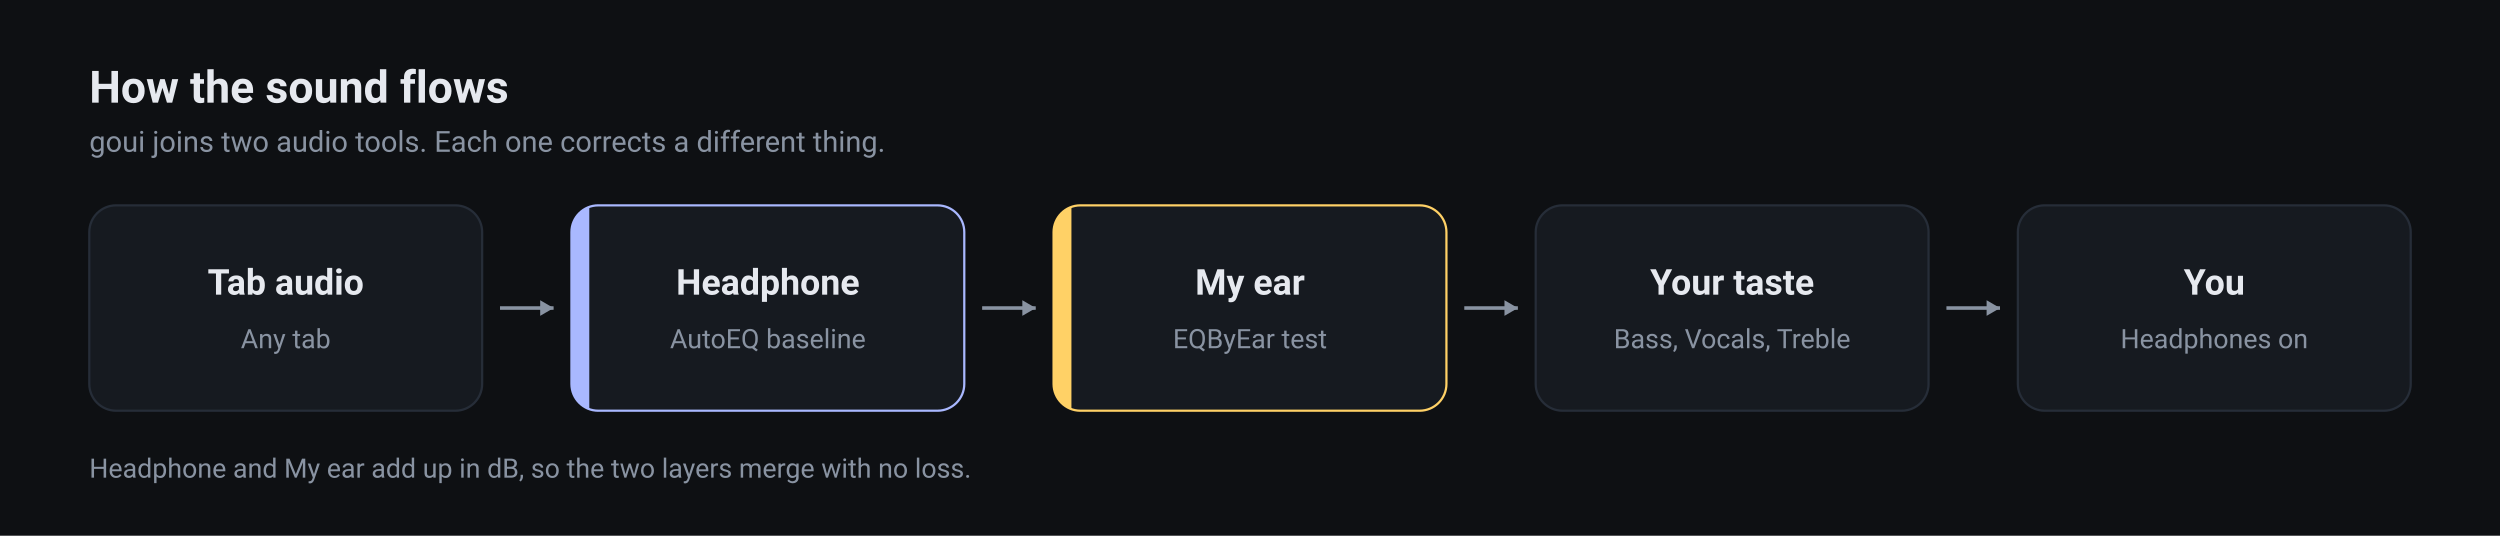
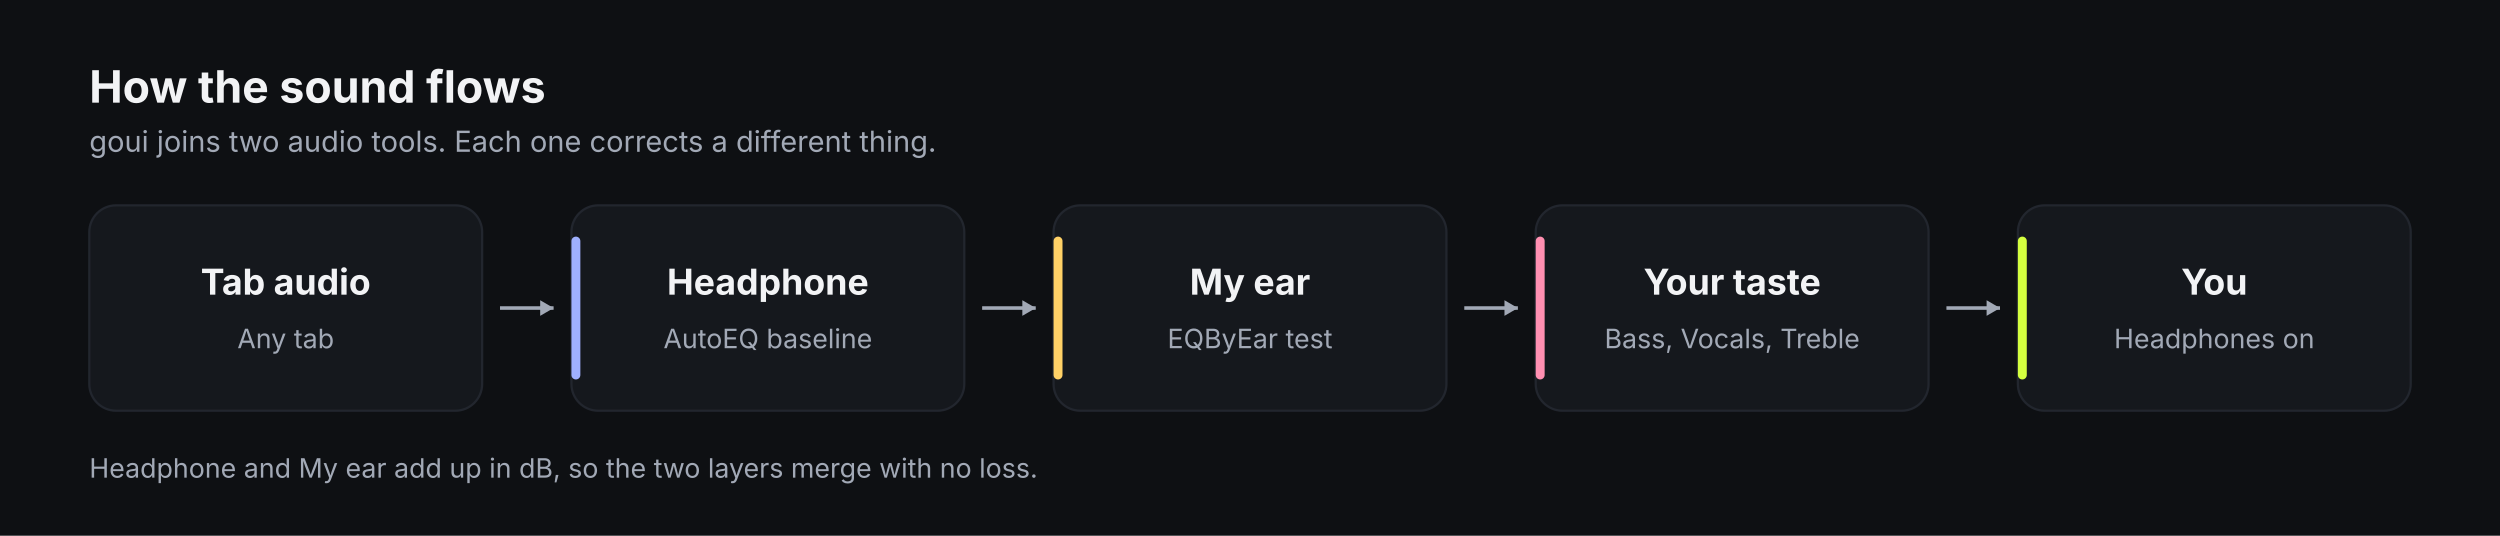
<svg xmlns="http://www.w3.org/2000/svg" width="1120" height="240" viewBox="0 0 1120 240" role="img">
  <defs>
    <linearGradient id="tile" x1="0" y1="0" x2="0" y2="1">
      <stop offset="0" stop-color="#4a7ae0" />
      <stop offset="1" stop-color="#8f52d8" />
    </linearGradient>
-     <clipPath id="boxClip">
-       <rect x="0" y="0" width="176" height="92" rx="12" />
-     </clipPath>
  </defs>
  <rect x="0" y="0" width="1120" height="240" rx="0" fill="#0e1013" />
-   <text x="40" y="46" font-family="Roboto, -apple-system, BlinkMacSystemFont, 'Segoe UI', sans-serif" font-size="20" font-weight="700" fill="#e6e9ef" text-anchor="start">How the sound flows</text>
-   <text x="40" y="68" font-family="-apple-system, BlinkMacSystemFont, 'Segoe UI', Roboto, sans-serif" font-size="13" font-weight="400" fill="#8993a2" text-anchor="start">goui joins two audio tools. Each one corrects a different thing.</text>
-   <rect x="40" y="92" width="176" height="92" rx="12" fill="#161a20" stroke="#262d38" stroke-width="1" />
-   <text x="128" y="132" font-family="-apple-system, BlinkMacSystemFont, 'Segoe UI', Roboto, sans-serif" font-size="16" font-weight="700" fill="#e6e9ef" text-anchor="middle">Tab audio</text>
-   <text x="128" y="156" font-family="-apple-system, BlinkMacSystemFont, 'Segoe UI', Roboto, sans-serif" font-size="12" font-weight="400" fill="#8993a2" text-anchor="middle">Any tab</text>
-   <path d="M224 138 H248" stroke="#8993a2" stroke-width="1.6" fill="none" />
-   <path d="M248 138 l-6 -3.5 v7 z" fill="#8993a2" />
-   <rect x="256" y="92" width="176" height="92" rx="12" fill="#161a20" stroke="#a9b8ff" stroke-width="1" />
-   <g clip-path="url(#boxClip)" transform="translate(256 92)">
-     <rect x="0" y="0" width="8" height="92" rx="0" fill="#a9b8ff" />
-   </g>
-   <text x="344" y="132" font-family="-apple-system, BlinkMacSystemFont, 'Segoe UI', Roboto, sans-serif" font-size="16" font-weight="700" fill="#e6e9ef" text-anchor="middle">Headphone</text>
-   <text x="344" y="156" font-family="-apple-system, BlinkMacSystemFont, 'Segoe UI', Roboto, sans-serif" font-size="12" font-weight="400" fill="#8993a2" text-anchor="middle">AutoEQ baseline</text>
-   <path d="M440 138 H464" stroke="#8993a2" stroke-width="1.6" fill="none" />
-   <path d="M464 138 l-6 -3.5 v7 z" fill="#8993a2" />
-   <rect x="472" y="92" width="176" height="92" rx="12" fill="#161a20" stroke="#ffd166" stroke-width="1" />
-   <g clip-path="url(#boxClip)" transform="translate(472 92)">
-     <rect x="0" y="0" width="8" height="92" rx="0" fill="#ffd166" />
-   </g>
-   <text x="560" y="132" font-family="-apple-system, BlinkMacSystemFont, 'Segoe UI', Roboto, sans-serif" font-size="16" font-weight="700" fill="#e6e9ef" text-anchor="middle">My ear</text>
-   <text x="560" y="156" font-family="-apple-system, BlinkMacSystemFont, 'Segoe UI', Roboto, sans-serif" font-size="12" font-weight="400" fill="#8993a2" text-anchor="middle">EQByEar test</text>
-   <path d="M656 138 H680" stroke="#8993a2" stroke-width="1.6" fill="none" />
-   <path d="M680 138 l-6 -3.5 v7 z" fill="#8993a2" />
-   <rect x="688" y="92" width="176" height="92" rx="12" fill="#161a20" stroke="#262d38" stroke-width="1" />
-   <text x="776" y="132" font-family="-apple-system, BlinkMacSystemFont, 'Segoe UI', Roboto, sans-serif" font-size="16" font-weight="700" fill="#e6e9ef" text-anchor="middle">Your taste</text>
-   <text x="776" y="156" font-family="-apple-system, BlinkMacSystemFont, 'Segoe UI', Roboto, sans-serif" font-size="12" font-weight="400" fill="#8993a2" text-anchor="middle">Bass, Vocals, Treble</text>
-   <path d="M872 138 H896" stroke="#8993a2" stroke-width="1.6" fill="none" />
-   <path d="M896 138 l-6 -3.5 v7 z" fill="#8993a2" />
-   <rect x="904" y="92" width="176" height="92" rx="12" fill="#161a20" stroke="#262d38" stroke-width="1" />
-   <text x="992" y="132" font-family="-apple-system, BlinkMacSystemFont, 'Segoe UI', Roboto, sans-serif" font-size="16" font-weight="700" fill="#e6e9ef" text-anchor="middle">You</text>
-   <text x="992" y="156" font-family="-apple-system, BlinkMacSystemFont, 'Segoe UI', Roboto, sans-serif" font-size="12" font-weight="400" fill="#8993a2" text-anchor="middle">Headphones on</text>
-   <text x="40" y="214" font-family="-apple-system, BlinkMacSystemFont, 'Segoe UI', Roboto, sans-serif" font-size="12" font-weight="400" fill="#8993a2" text-anchor="start">Headphone and My ear add up in dB, so the two layers merge with no loss.</text>
+   <text x="40" y="46" font-family="-apple-system, BlinkMacSystemFont, 'Inter', 'Helvetica Neue', 'Segoe UI', Roboto, sans-serif" font-size="20" font-weight="700" fill="#f2f3f5" text-anchor="start">How the sound flows</text>
+   <text x="40" y="68" font-family="-apple-system, BlinkMacSystemFont, 'Inter', 'Helvetica Neue', 'Segoe UI', Roboto, sans-serif" font-size="13" font-weight="400" fill="#a2a9b6" text-anchor="start">goui joins two audio tools. Each one corrects a different thing.</text>
+   <rect x="40" y="92" width="176" height="92" rx="12" fill="#15181d" stroke="#22262e" stroke-width="1" />
+   <text x="128" y="132" font-family="-apple-system, BlinkMacSystemFont, 'Inter', 'Helvetica Neue', 'Segoe UI', Roboto, sans-serif" font-size="16" font-weight="700" fill="#f2f3f5" text-anchor="middle">Tab audio</text>
+   <text x="128" y="156" font-family="-apple-system, BlinkMacSystemFont, 'Inter', 'Helvetica Neue', 'Segoe UI', Roboto, sans-serif" font-size="12" font-weight="400" fill="#a2a9b6" text-anchor="middle">Any tab</text>
+   <path d="M224 138 H248" stroke="#a2a9b6" stroke-width="1.6" fill="none" />
+   <path d="M248 138 l-6 -3.5 v7 z" fill="#a2a9b6" />
+   <rect x="256" y="92" width="176" height="92" rx="12" fill="#15181d" stroke="#22262e" stroke-width="1" />
+   <rect x="256" y="106" width="4" height="64" rx="2" fill="#9fb0ff" />
+   <text x="344" y="132" font-family="-apple-system, BlinkMacSystemFont, 'Inter', 'Helvetica Neue', 'Segoe UI', Roboto, sans-serif" font-size="16" font-weight="700" fill="#f2f3f5" text-anchor="middle">Headphone</text>
+   <text x="344" y="156" font-family="-apple-system, BlinkMacSystemFont, 'Inter', 'Helvetica Neue', 'Segoe UI', Roboto, sans-serif" font-size="12" font-weight="400" fill="#a2a9b6" text-anchor="middle">AutoEQ baseline</text>
+   <path d="M440 138 H464" stroke="#a2a9b6" stroke-width="1.6" fill="none" />
+   <path d="M464 138 l-6 -3.5 v7 z" fill="#a2a9b6" />
+   <rect x="472" y="92" width="176" height="92" rx="12" fill="#15181d" stroke="#22262e" stroke-width="1" />
+   <rect x="472" y="106" width="4" height="64" rx="2" fill="#ffd166" />
+   <text x="560" y="132" font-family="-apple-system, BlinkMacSystemFont, 'Inter', 'Helvetica Neue', 'Segoe UI', Roboto, sans-serif" font-size="16" font-weight="700" fill="#f2f3f5" text-anchor="middle">My ear</text>
+   <text x="560" y="156" font-family="-apple-system, BlinkMacSystemFont, 'Inter', 'Helvetica Neue', 'Segoe UI', Roboto, sans-serif" font-size="12" font-weight="400" fill="#a2a9b6" text-anchor="middle">EQByEar test</text>
+   <path d="M656 138 H680" stroke="#a2a9b6" stroke-width="1.6" fill="none" />
+   <path d="M680 138 l-6 -3.5 v7 z" fill="#a2a9b6" />
+   <rect x="688" y="92" width="176" height="92" rx="12" fill="#15181d" stroke="#22262e" stroke-width="1" />
+   <rect x="688" y="106" width="4" height="64" rx="2" fill="#ff8fb1" />
+   <text x="776" y="132" font-family="-apple-system, BlinkMacSystemFont, 'Inter', 'Helvetica Neue', 'Segoe UI', Roboto, sans-serif" font-size="16" font-weight="700" fill="#f2f3f5" text-anchor="middle">Your taste</text>
+   <text x="776" y="156" font-family="-apple-system, BlinkMacSystemFont, 'Inter', 'Helvetica Neue', 'Segoe UI', Roboto, sans-serif" font-size="12" font-weight="400" fill="#a2a9b6" text-anchor="middle">Bass, Vocals, Treble</text>
+   <path d="M872 138 H896" stroke="#a2a9b6" stroke-width="1.6" fill="none" />
+   <path d="M896 138 l-6 -3.5 v7 z" fill="#a2a9b6" />
+   <rect x="904" y="92" width="176" height="92" rx="12" fill="#15181d" stroke="#22262e" stroke-width="1" />
+   <rect x="904" y="106" width="4" height="64" rx="2" fill="#d4ff3f" />
+   <text x="992" y="132" font-family="-apple-system, BlinkMacSystemFont, 'Inter', 'Helvetica Neue', 'Segoe UI', Roboto, sans-serif" font-size="16" font-weight="700" fill="#f2f3f5" text-anchor="middle">You</text>
+   <text x="992" y="156" font-family="-apple-system, BlinkMacSystemFont, 'Inter', 'Helvetica Neue', 'Segoe UI', Roboto, sans-serif" font-size="12" font-weight="400" fill="#a2a9b6" text-anchor="middle">Headphones on</text>
+   <text x="40" y="214" font-family="-apple-system, BlinkMacSystemFont, 'Inter', 'Helvetica Neue', 'Segoe UI', Roboto, sans-serif" font-size="12" font-weight="400" fill="#a2a9b6" text-anchor="start">Headphone and My ear add up in dB, so the two layers merge with no loss.</text>
</svg>
